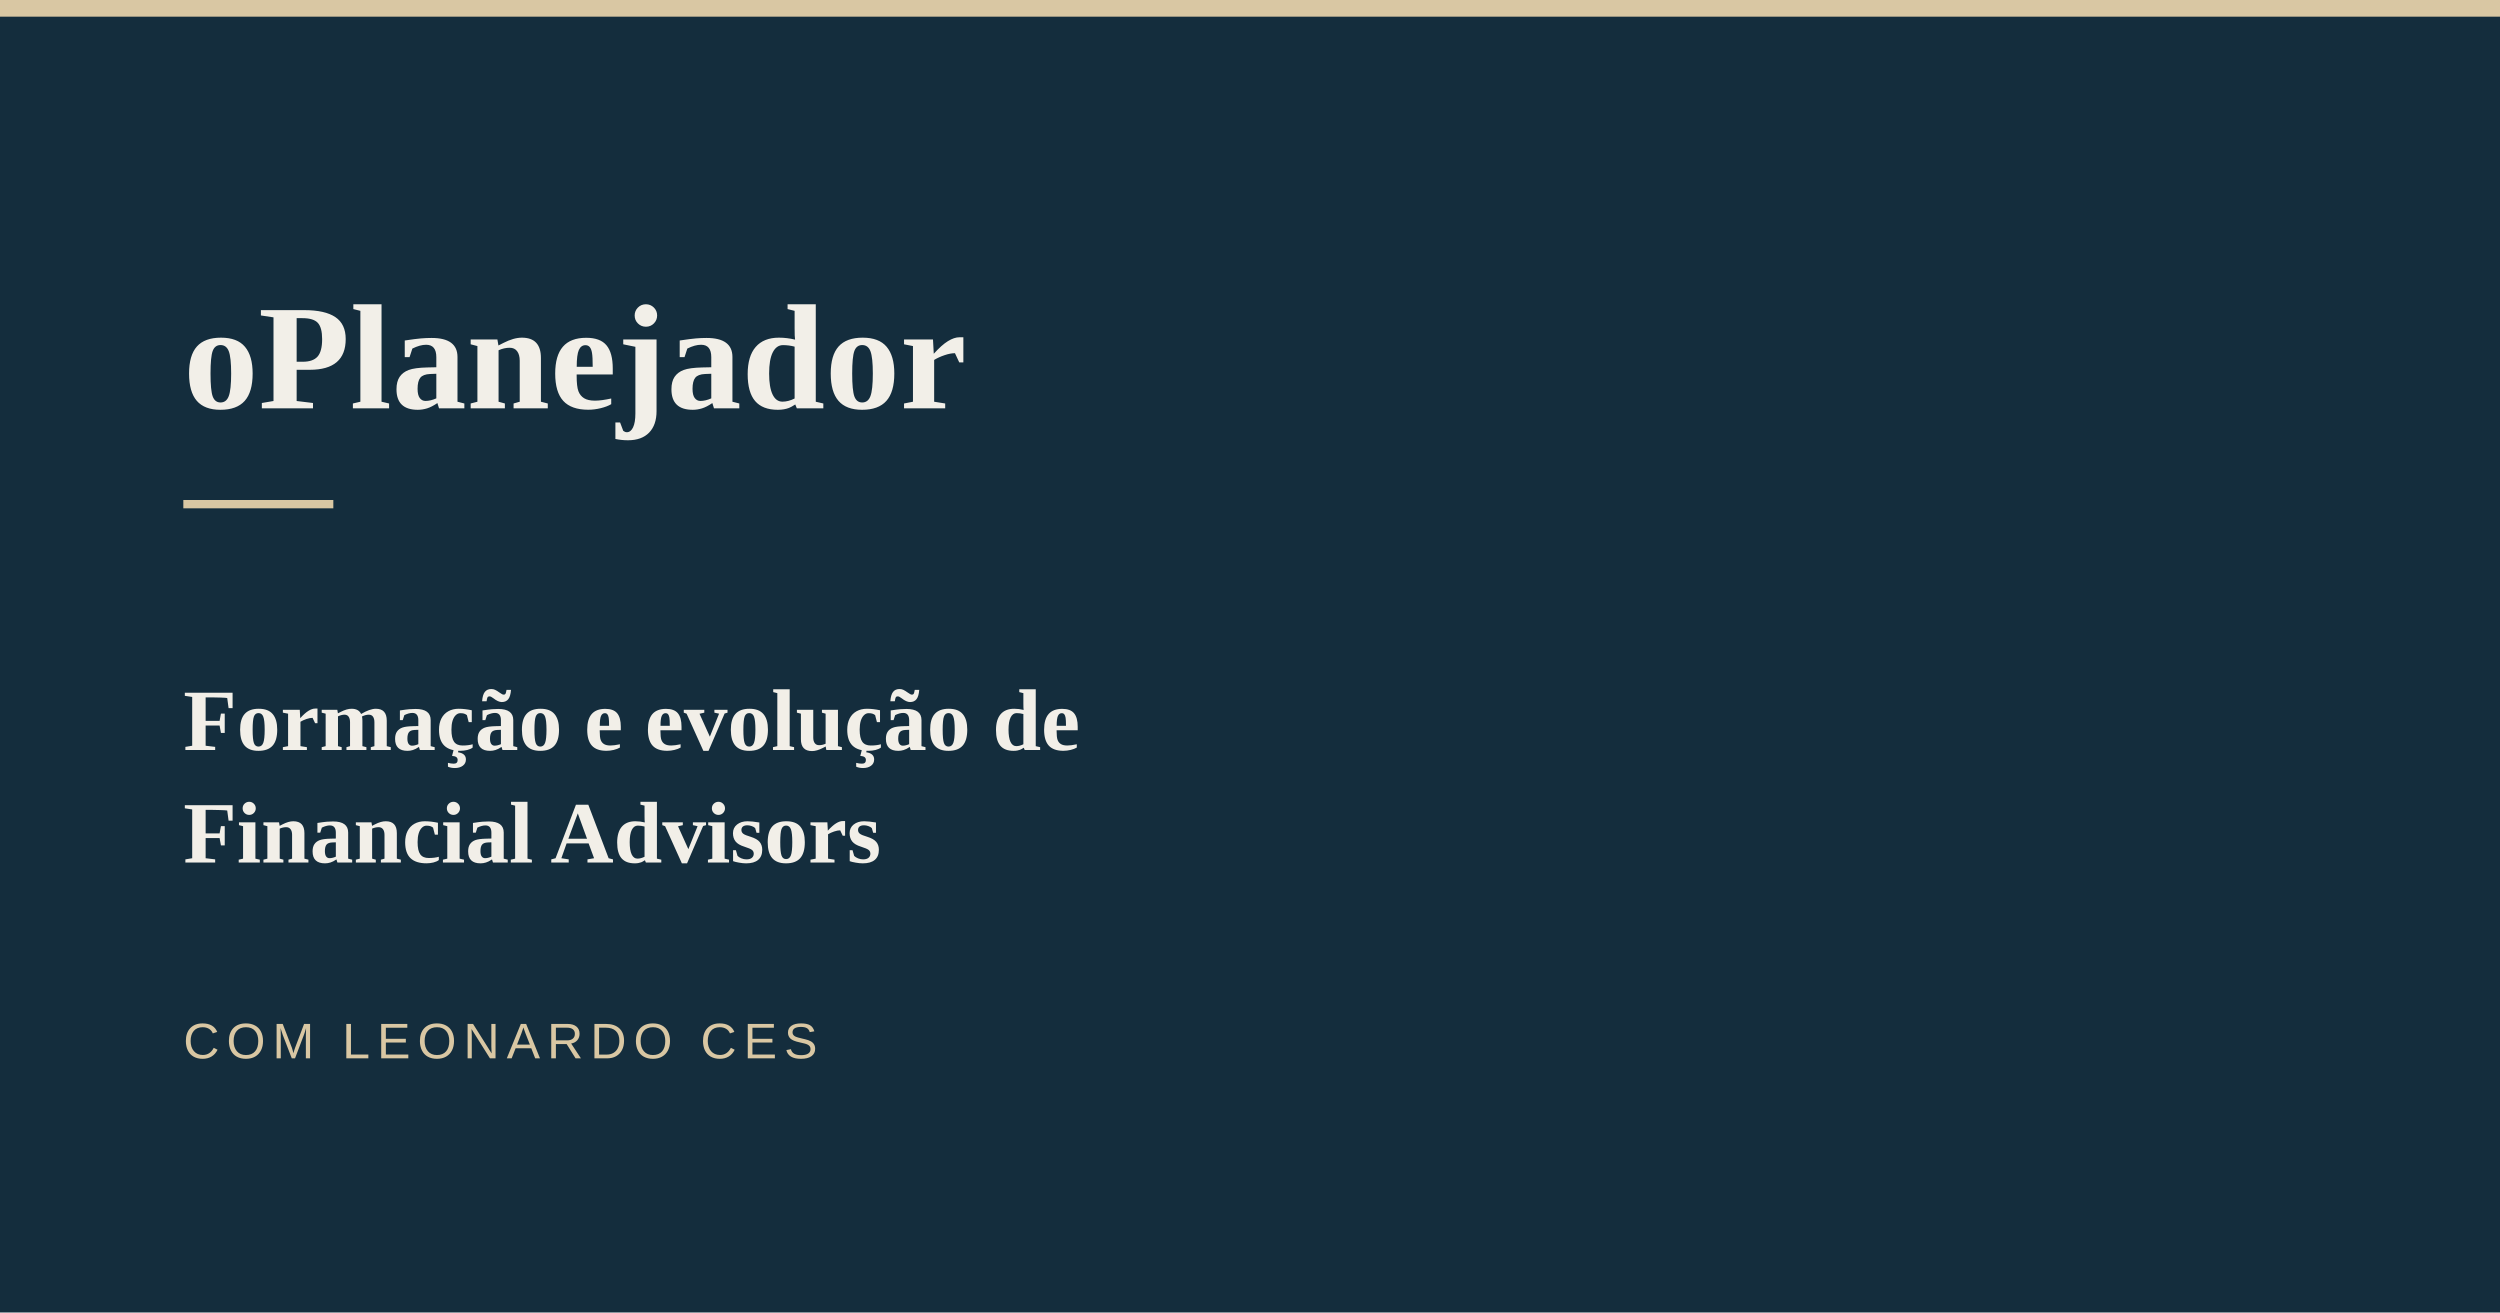
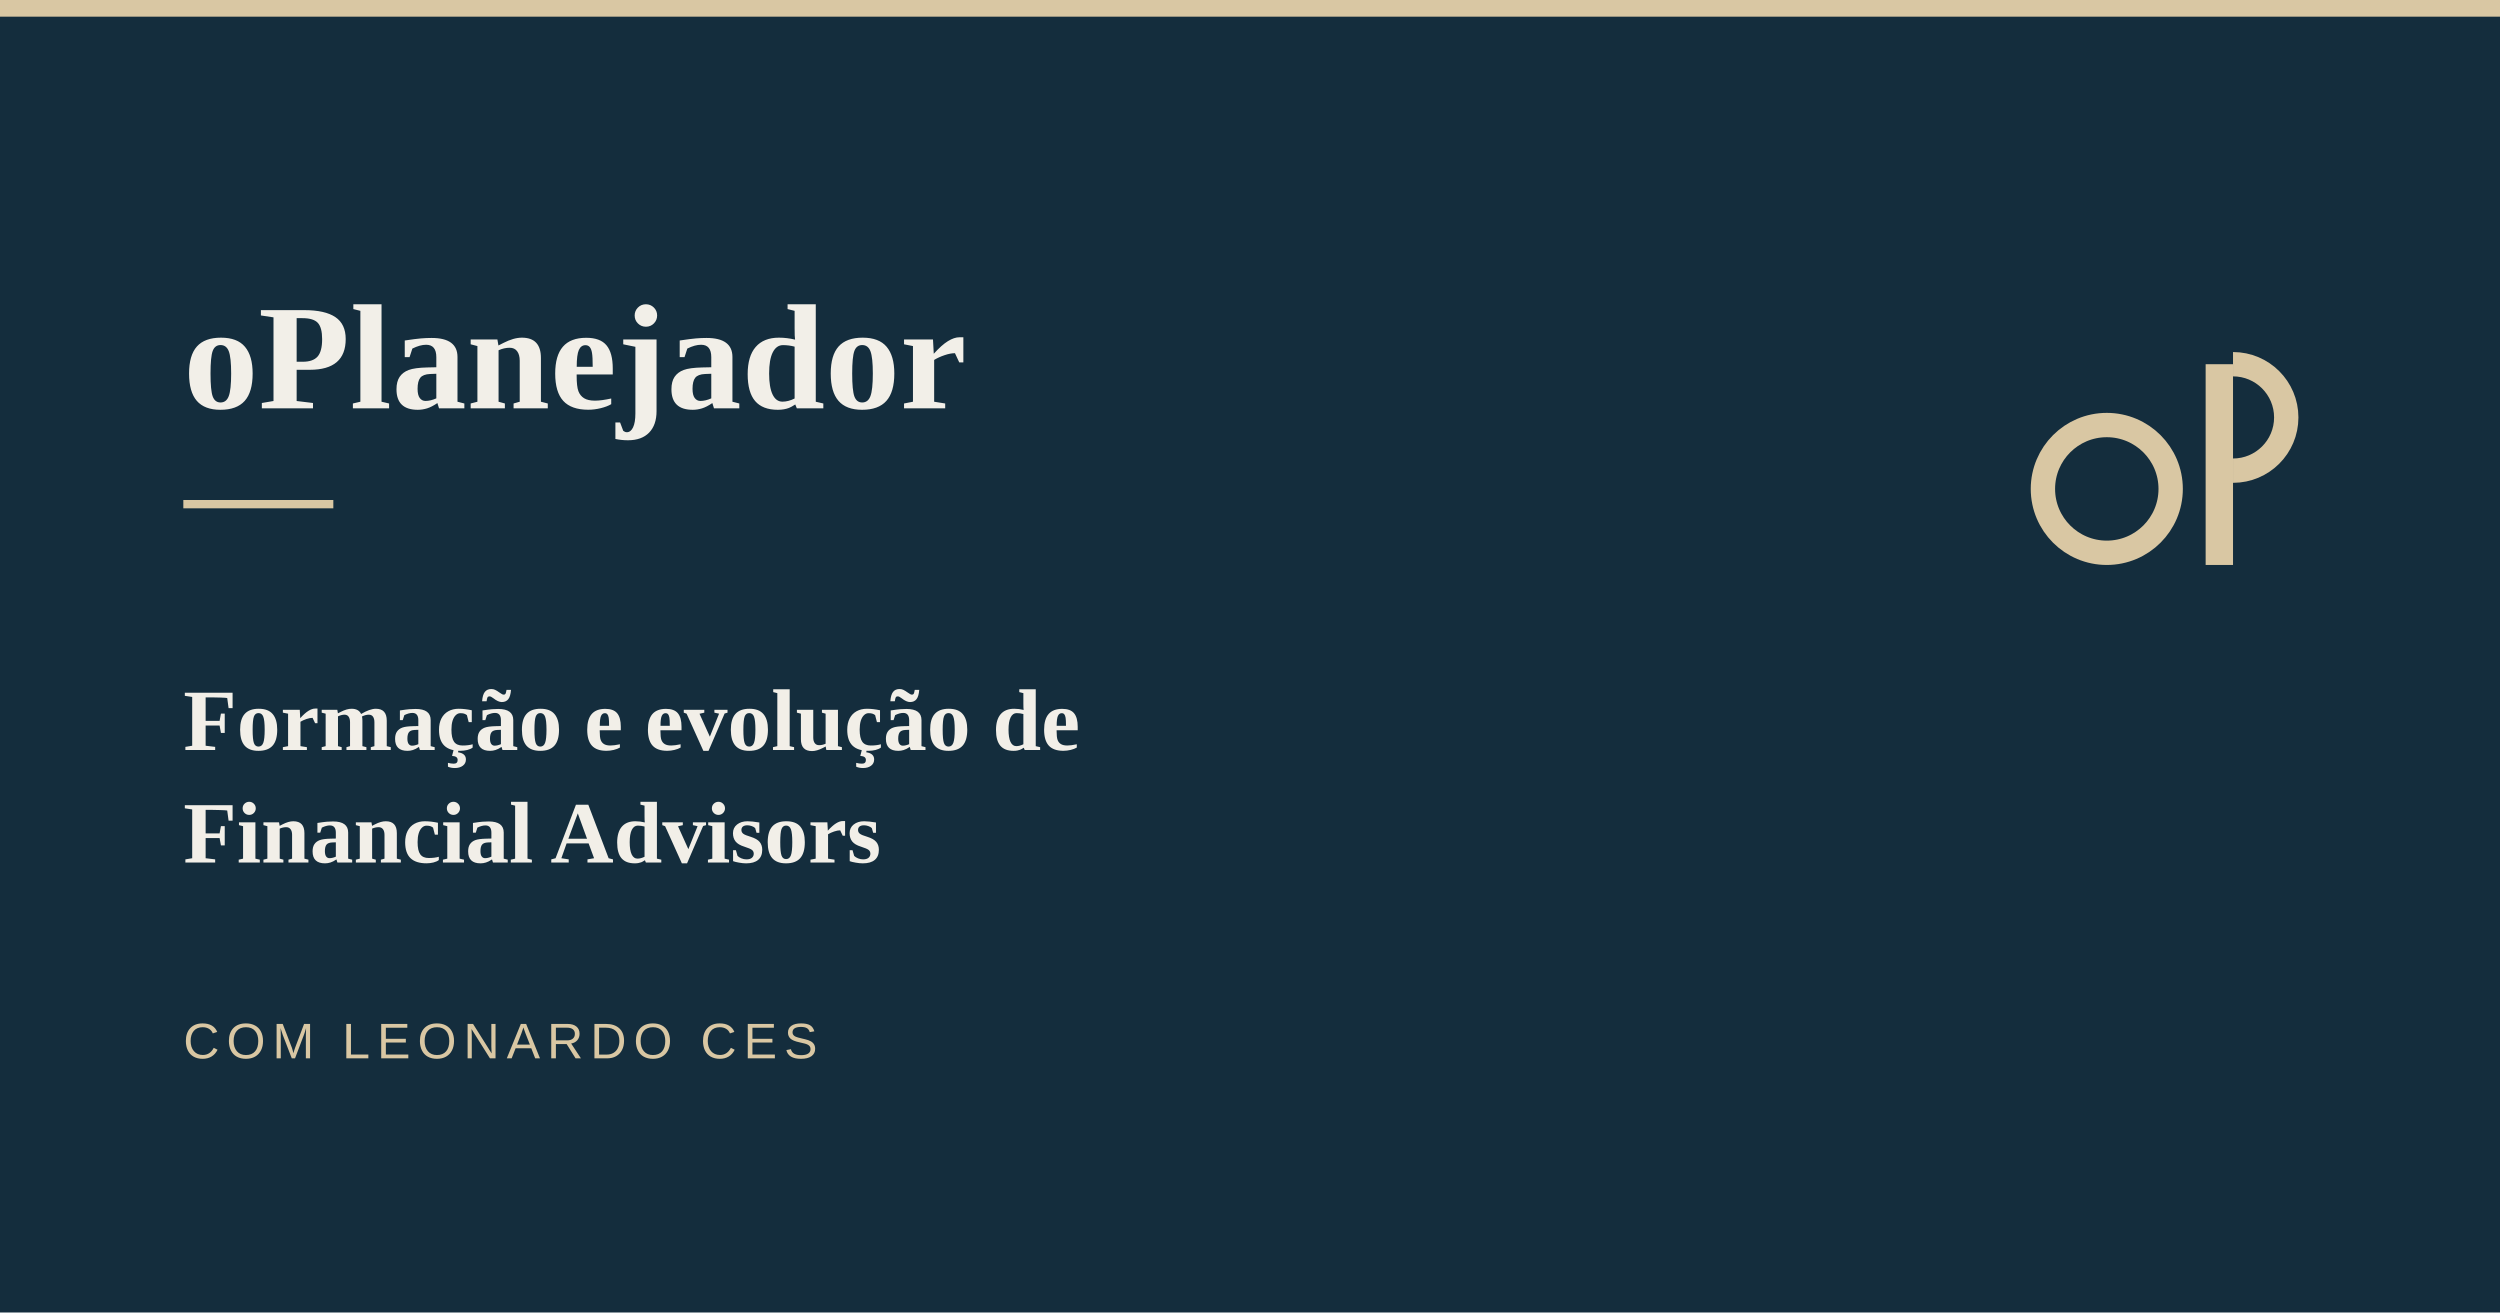
<svg xmlns="http://www.w3.org/2000/svg" width="1200" height="630" viewBox="0 0 1200 630" role="img" aria-label="oPlanejador, com Leonardo Ces">
  <rect width="1200" height="630" fill="#142D3D" />
  <rect x="0" y="0" width="1200" height="8" fill="#D9C7A3" />
  <g font-family="Georgia, 'Times New Roman', serif" fill="#F2EFE8">
    <text x="88" y="196" font-size="72" font-weight="700">oPlanejador</text>
    <text x="88" y="360" font-size="42" font-weight="700">Formação e evolução de</text>
    <text x="88" y="414" font-size="42" font-weight="700">Financial Advisors</text>
  </g>
  <rect x="88" y="240" width="72" height="4" fill="#D9C7A3" />
+   <g fill="none" stroke="#D9C7A3" stroke-linecap="butt" transform="translate(966 150) scale(1.46)">
+     <circle cx="31" cy="58" r="21" stroke-width="8" />
+     <path d="M68 17V83" stroke-width="9" />
+     <path d="M72.5 17a17.5 17.5 0 0 1 0 35" stroke-width="8" />
+   </g>
  <text x="88" y="508" font-family="Arial, Helvetica, sans-serif" font-size="24" letter-spacing="3.4" fill="#D9C7A3">COM LEONARDO CES</text>
</svg>
